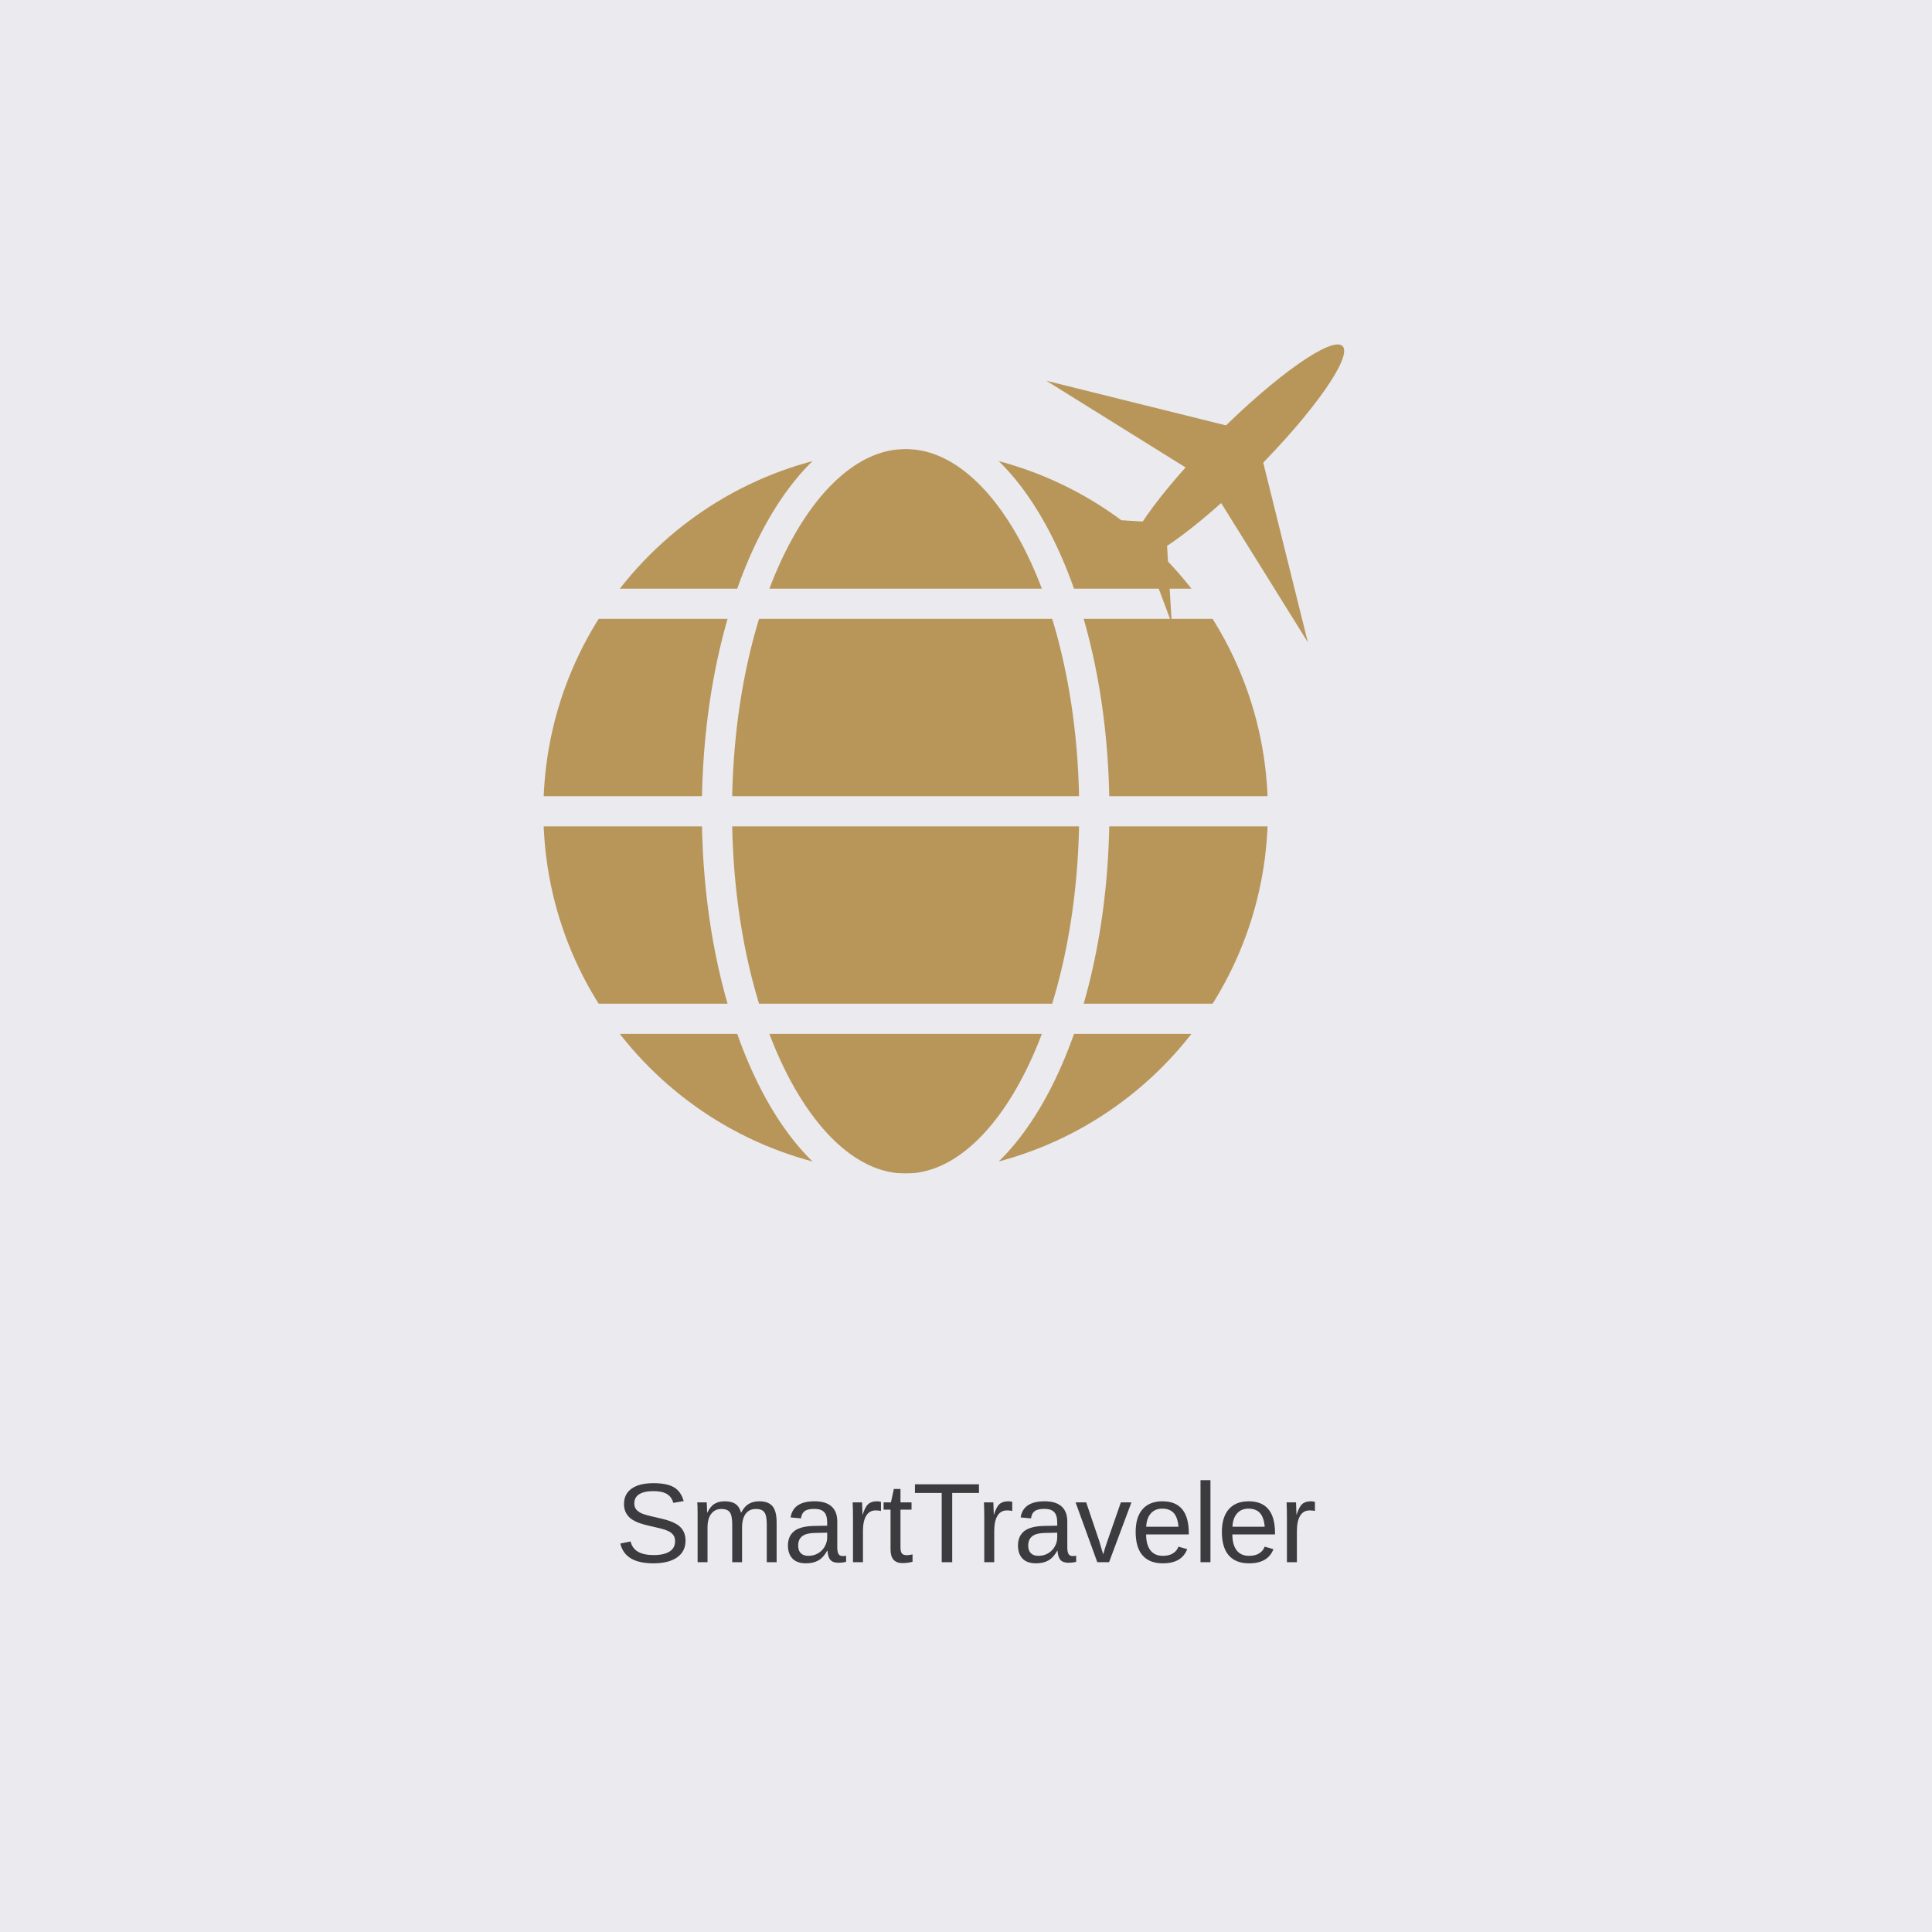
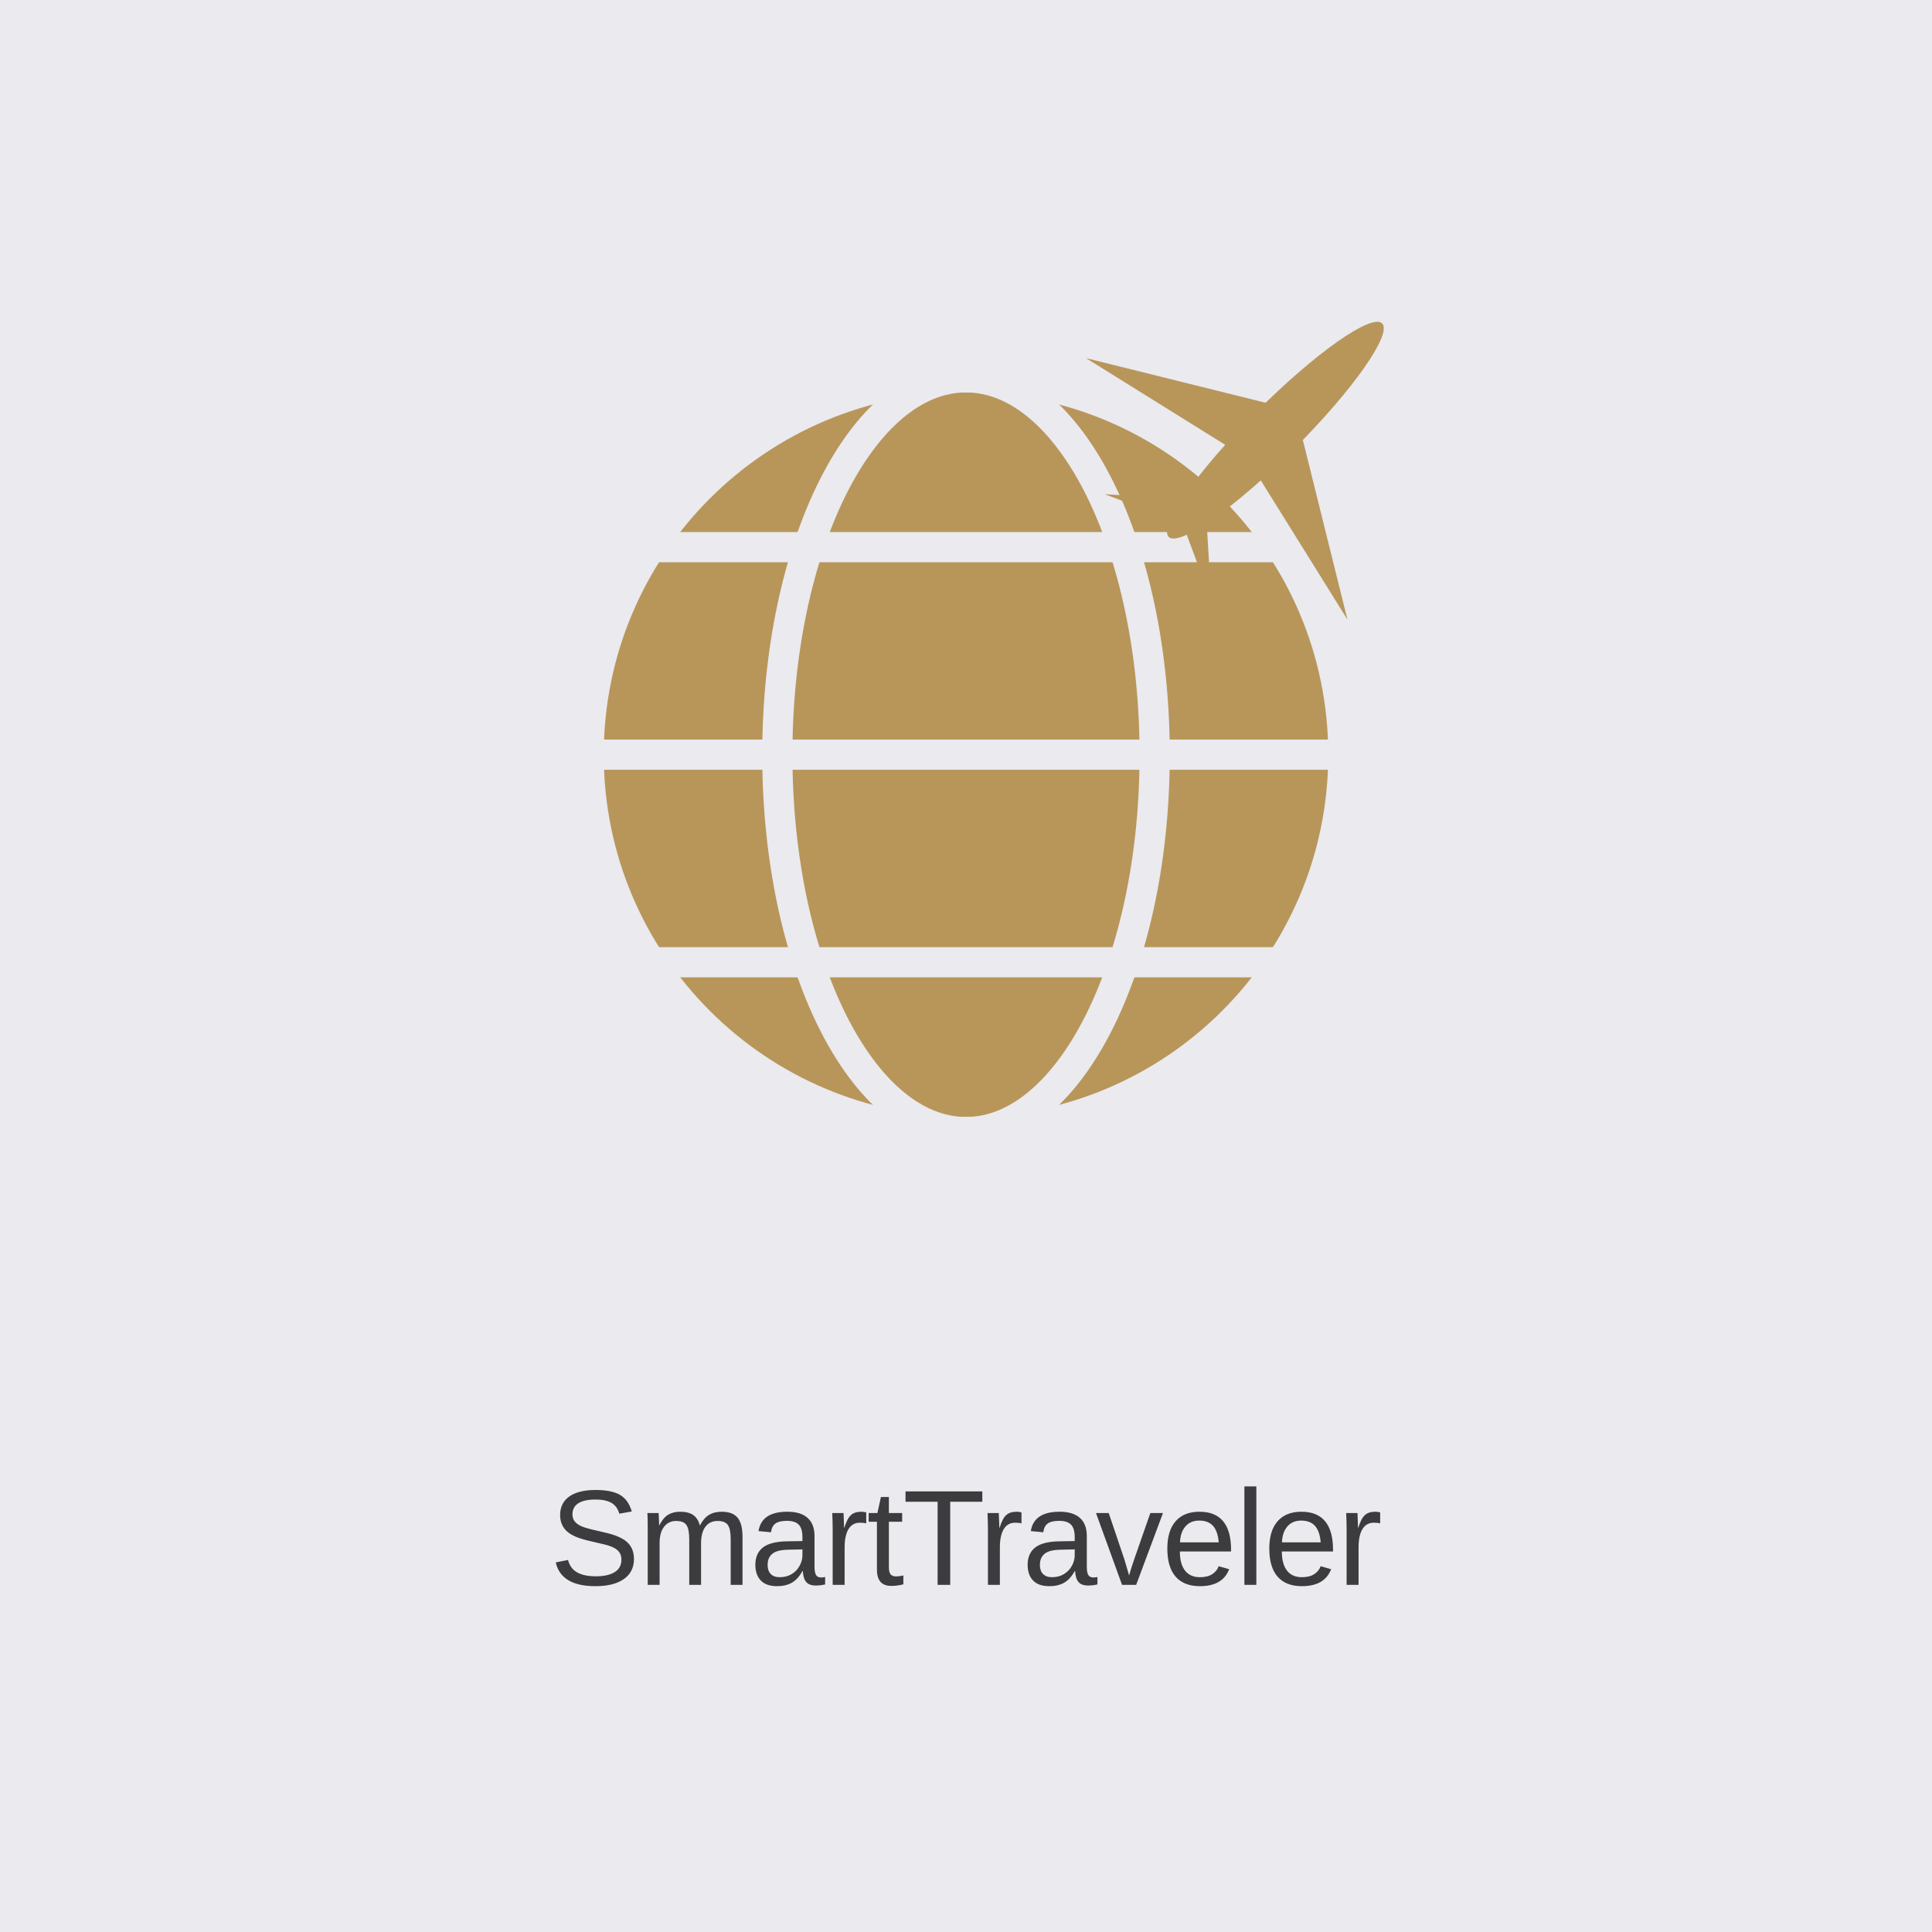
<svg xmlns="http://www.w3.org/2000/svg" width="1024" height="1024" viewBox="0 0 1024 1024">
  <rect width="1024" height="1024" fill="#EAEAEF" />
  <defs>
    <clipPath id="globeClip">
-       <circle cx="480" cy="430" r="200" />
+       <circle cx="512" cy="400" r="200" />
    </clipPath>
  </defs>
-   <circle cx="480" cy="430" r="200" fill="#B8965A" />
+   <circle cx="512" cy="400" r="200" fill="#B8965A" />
  <g clip-path="url(#globeClip)" stroke="#EAEAEF" stroke-width="16" fill="none">
-     <line x1="280" y1="320" x2="680" y2="320" />
-     <line x1="280" y1="540" x2="680" y2="540" />
-     <line x1="280" y1="430" x2="680" y2="430" />
-     <ellipse cx="480" cy="430" rx="100" ry="200" />
+     <line x1="312" y1="290" x2="712" y2="290" />
+     <line x1="312" y1="400" x2="712" y2="400" />
+     <line x1="312" y1="510" x2="712" y2="510" />
+     <ellipse cx="512" cy="400" rx="100" ry="200" />
  </g>
-   <circle cx="480" cy="430" r="200" fill="none" stroke="#EAEAEF" stroke-width="16" />
-   <g transform="translate(655, 240) rotate(45)" fill="#B8965A">
+   <circle cx="512" cy="400" r="200" fill="none" stroke="#EAEAEF" stroke-width="16" />
+   <g transform="translate(676, 228) rotate(45)" fill="#B8965A">
    <ellipse cx="0" cy="0" rx="14" ry="80" />
    <polygon points="0,-15  -98,44  -12,24  12,24  98,44" />
    <polygon points="-5,57  -40,88  -5,72" />
    <polygon points=" 5,57   40,88   5,72" />
  </g>
-   <text x="512" y="828" font-family="-apple-system, 'Helvetica Neue', Arial, sans-serif" font-weight="300" font-size="60" letter-spacing="-0.5" fill="#3C3C3E" text-anchor="middle">SmartTraveler</text>
+   <text x="512" y="840" font-family="-apple-system, 'Helvetica Neue', Arial, sans-serif" font-weight="300" font-size="72" letter-spacing="-1" fill="#3C3C3E" text-anchor="middle">SmartTraveler</text>
</svg>
